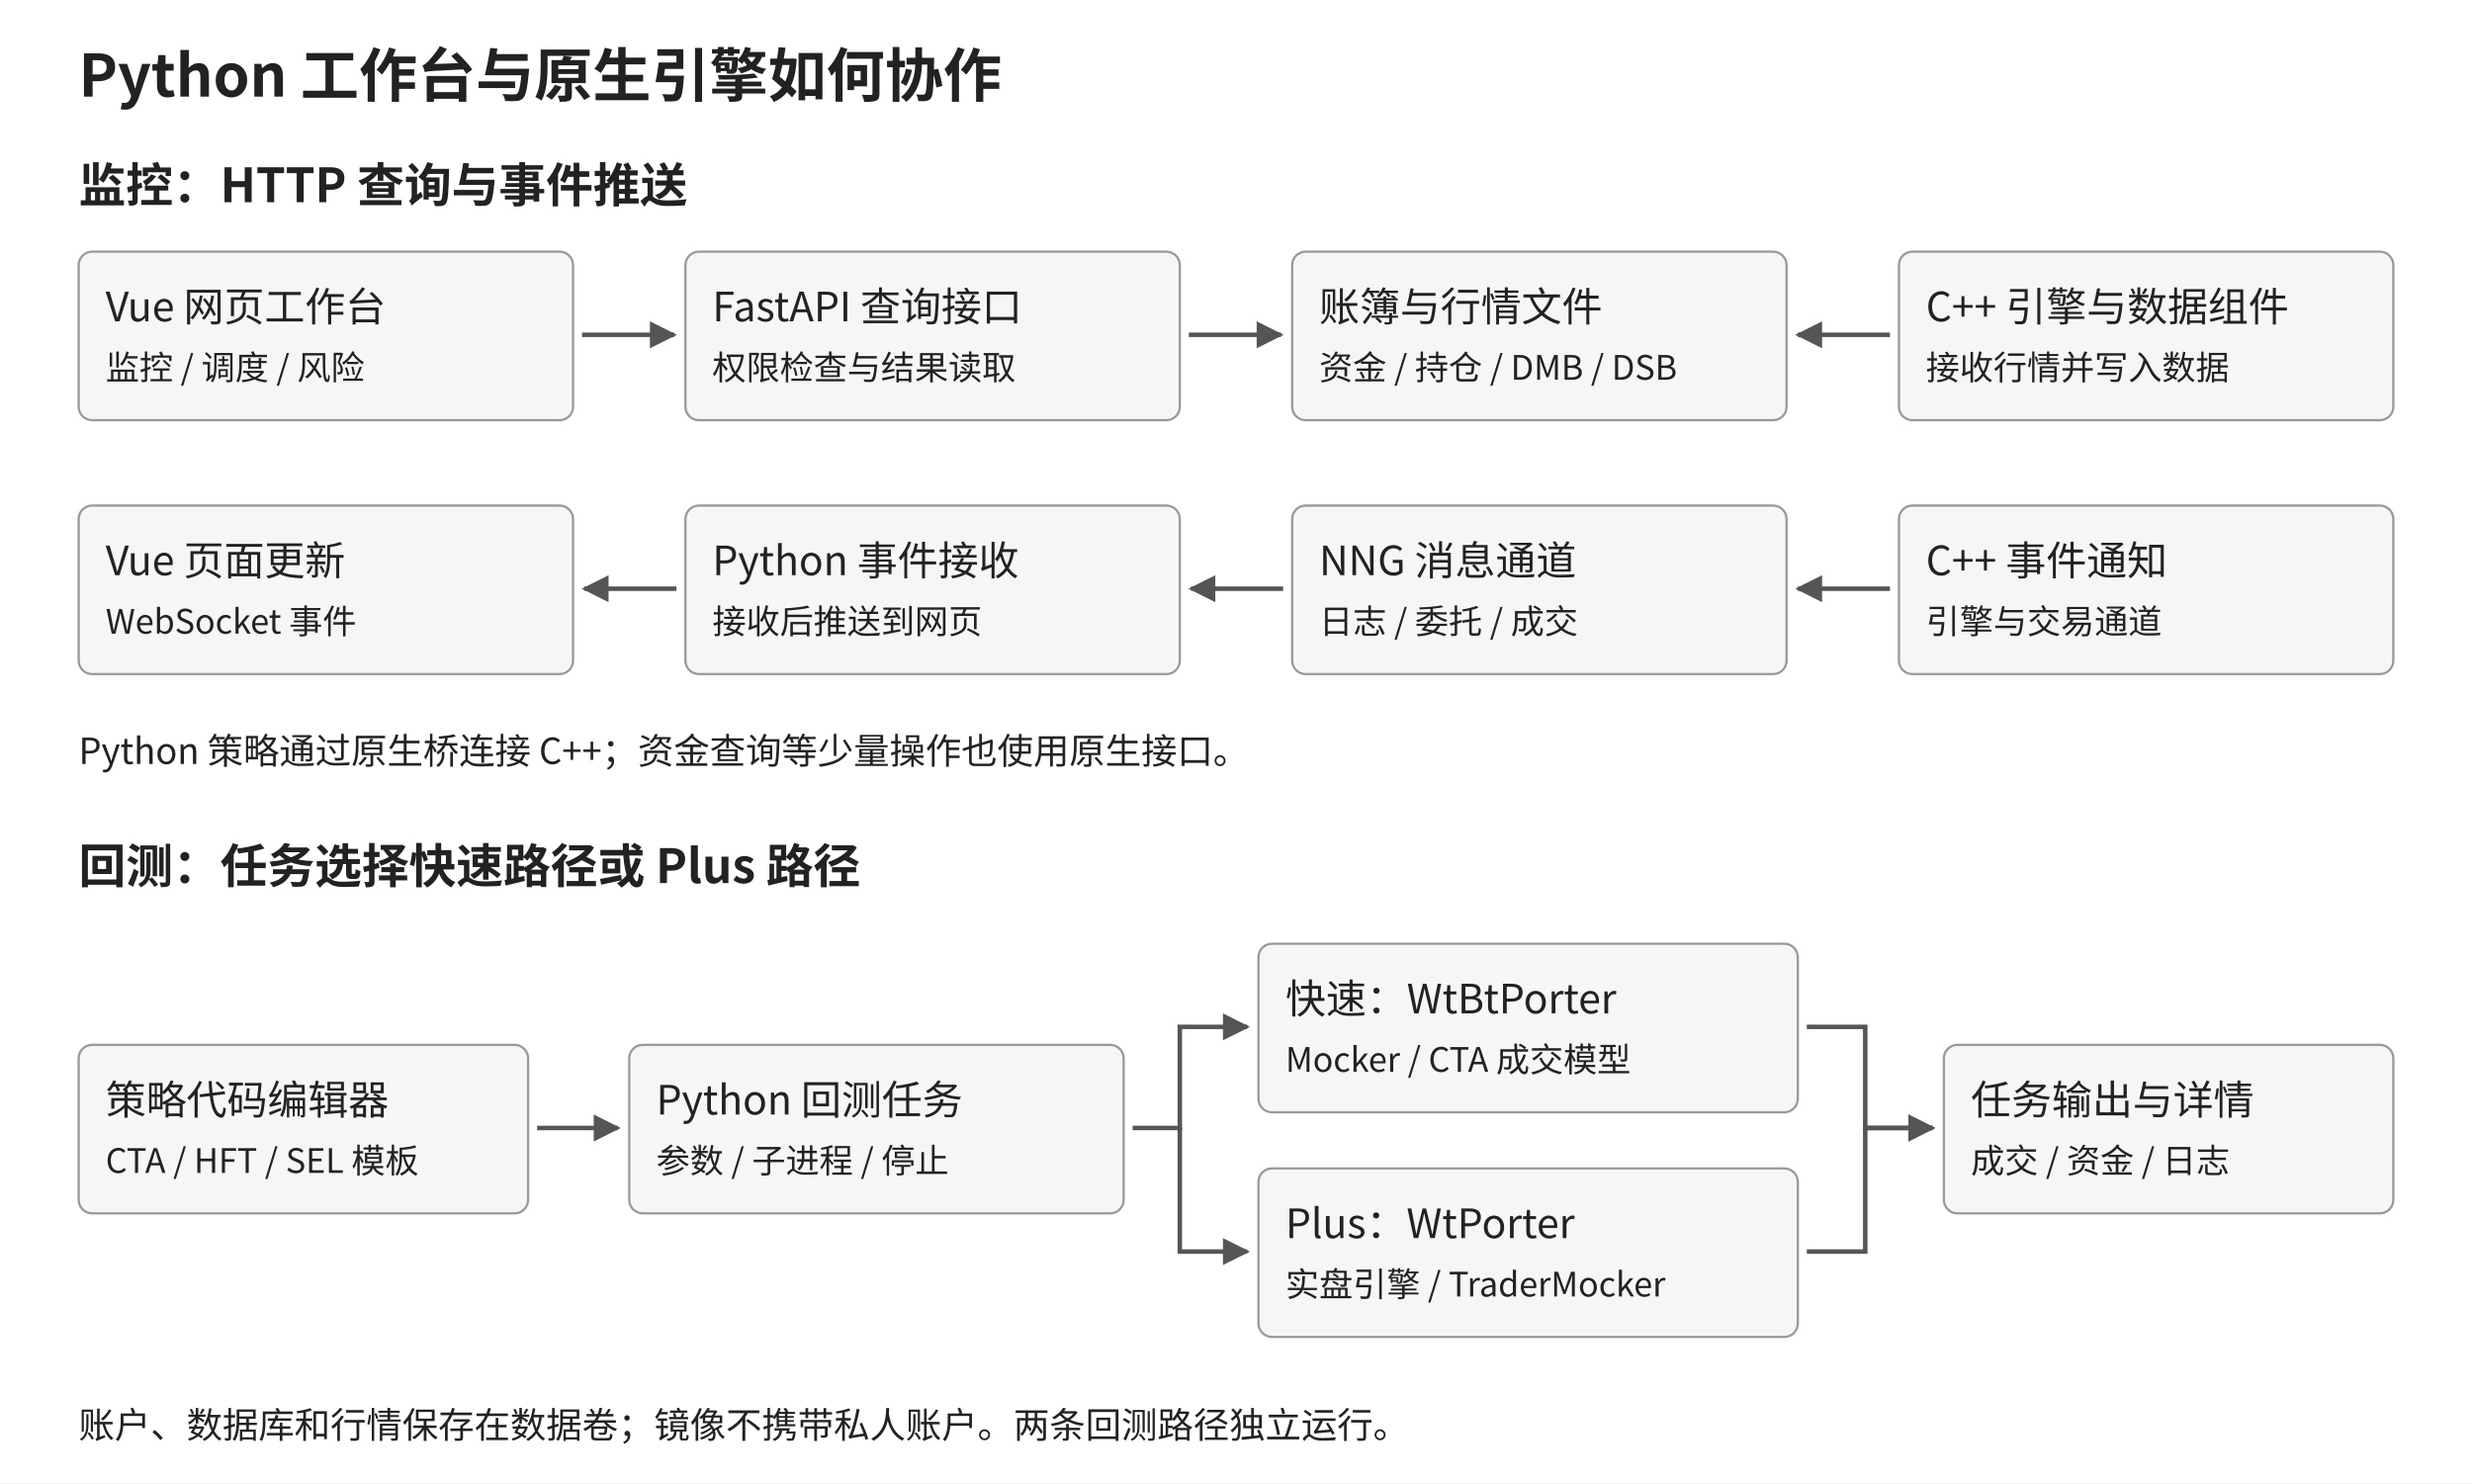
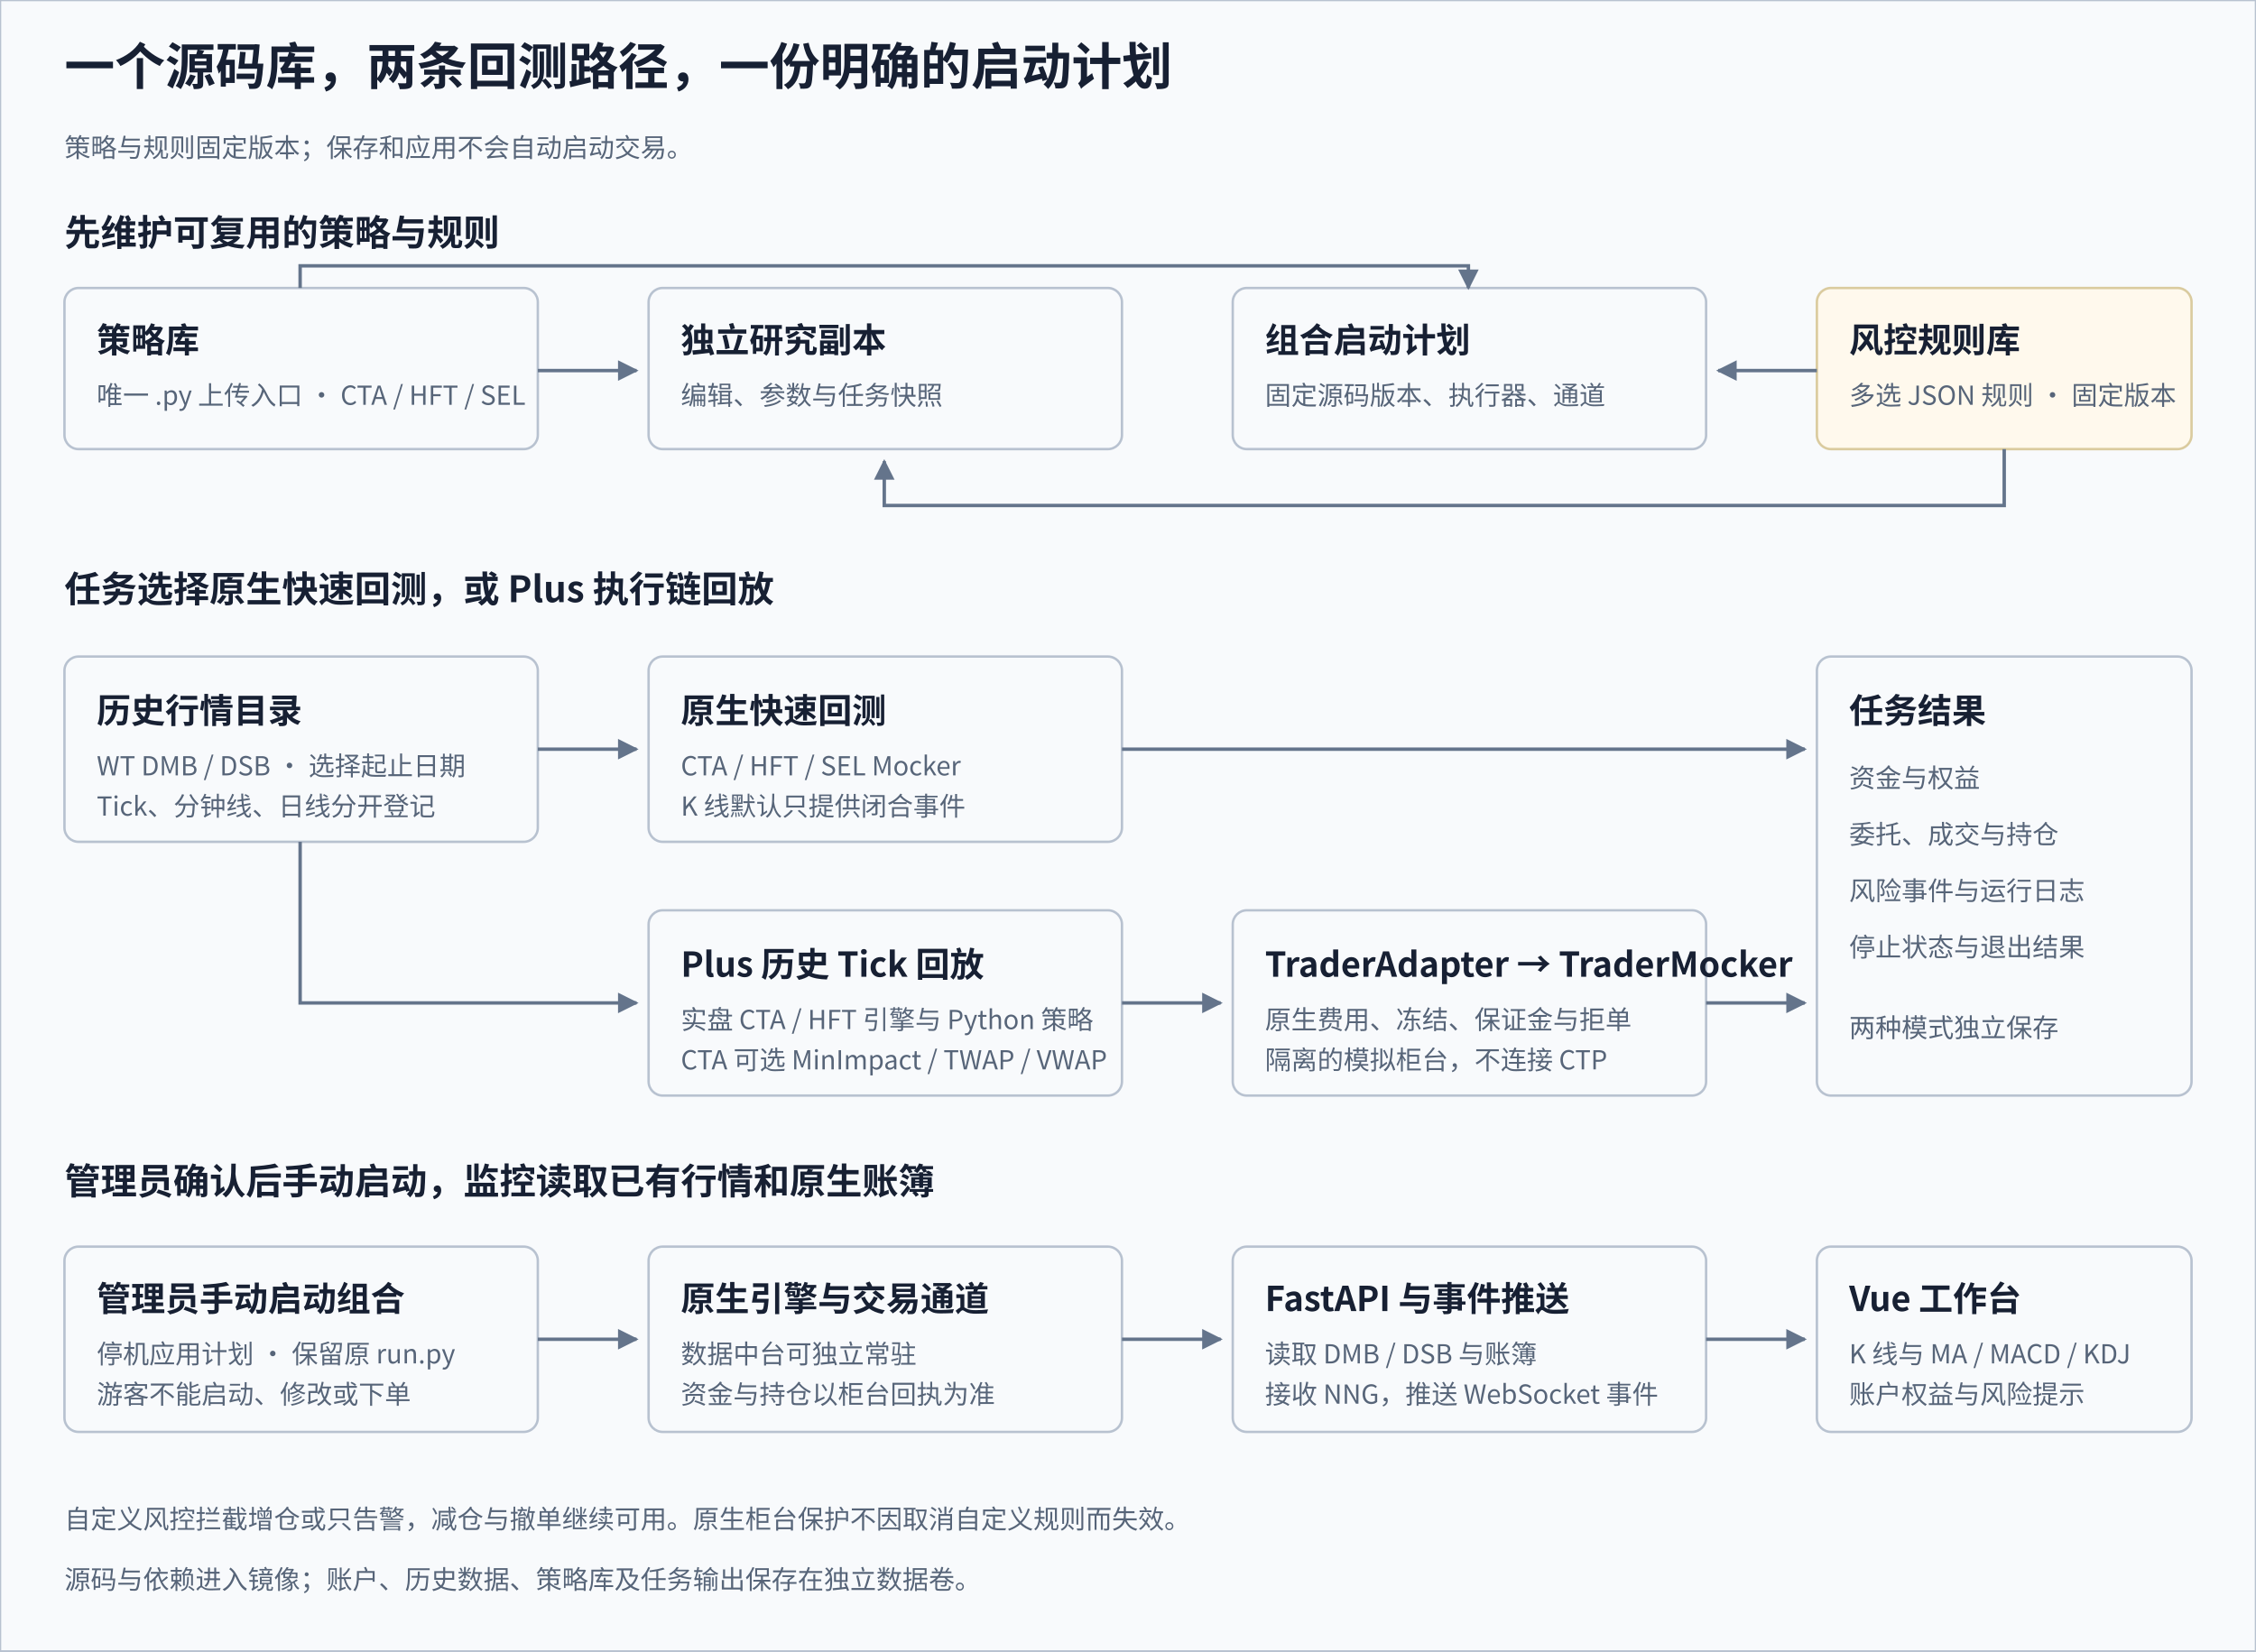
- <svg xmlns="http://www.w3.org/2000/svg" width="1100" height="660" viewBox="0 0 1100 660" role="img">
-   <rect width="1100" height="660" fill="white" />
+ <svg xmlns="http://www.w3.org/2000/svg" width="1120" height="820" viewBox="0 0 1120 820" role="img" aria-labelledby="title desc">
  <defs>
    <marker id="arrow" viewBox="0 0 10 10" refX="9" refY="5" markerWidth="6" markerHeight="6" orient="auto">
-       <path d="M0 0 10 5 0 10Z" fill="#555" />
+       <path d="M0 0 10 5 0 10Z" fill="#64748b" />
    </marker>
  </defs>
-   <text x="35" y="43" font-family="Microsoft YaHei,Noto Sans CJK SC,Arial,sans-serif" font-size="26" font-weight="600" fill="#222">Python 工作台与原生引擎如何协作</text>
-   <text x="35" y="90" font-family="Microsoft YaHei,Noto Sans CJK SC,Arial,sans-serif" font-size="21" font-weight="600" fill="#222">监控：HTTP 查询与事件推送</text>
-   <rect x="35" y="112" width="220" height="75" rx="6" fill="#f6f6f6" stroke="#999" />
-   <text x="47" y="143" font-family="Microsoft YaHei,Noto Sans CJK SC,Arial,sans-serif" font-size="18" font-weight="400" fill="#222">Vue 网页工作台</text>
-   <text x="47" y="169" font-family="Microsoft YaHei,Noto Sans CJK SC,Arial,sans-serif" font-size="15" font-weight="400" fill="#222">监控 / 调度 / 风险</text>
-   <rect x="305" y="112" width="220" height="75" rx="6" fill="#f6f6f6" stroke="#999" />
-   <text x="317" y="143" font-family="Microsoft YaHei,Noto Sans CJK SC,Arial,sans-serif" font-size="18" font-weight="400" fill="#222">FastAPI 查询接口</text>
-   <text x="317" y="169" font-family="Microsoft YaHei,Noto Sans CJK SC,Arial,sans-serif" font-size="15" font-weight="400" fill="#222">权限检查与结果读取</text>
-   <rect x="575" y="112" width="220" height="75" rx="6" fill="#f6f6f6" stroke="#999" />
-   <text x="587" y="143" font-family="Microsoft YaHei,Noto Sans CJK SC,Arial,sans-serif" font-size="18" font-weight="400" fill="#222">账簿与行情文件</text>
-   <text x="587" y="169" font-family="Microsoft YaHei,Noto Sans CJK SC,Arial,sans-serif" font-size="15" font-weight="400" fill="#222">资金 / 持仓 / DMB / DSB</text>
-   <rect x="845" y="112" width="220" height="75" rx="6" fill="#f6f6f6" stroke="#999" />
-   <text x="857" y="143" font-family="Microsoft YaHei,Noto Sans CJK SC,Arial,sans-serif" font-size="18" font-weight="400" fill="#222">C++ 引擎与数据组件</text>
-   <text x="857" y="169" font-family="Microsoft YaHei,Noto Sans CJK SC,Arial,sans-serif" font-size="15" font-weight="400" fill="#222">接收行情并写入数据</text>
-   <path d="M259 149H300" stroke="#555" stroke-width="2" fill="none" marker-end="url(#arrow)" />
-   <path d="M529 149H570" stroke="#555" stroke-width="2" fill="none" marker-end="url(#arrow)" />
-   <path d="M841 149H800" stroke="#555" stroke-width="2" fill="none" marker-end="url(#arrow)" />
-   <rect x="35" y="225" width="220" height="75" rx="6" fill="#f6f6f6" stroke="#999" />
-   <text x="47" y="256" font-family="Microsoft YaHei,Noto Sans CJK SC,Arial,sans-serif" font-size="18" font-weight="400" fill="#222">Vue 页面更新</text>
-   <text x="47" y="282" font-family="Microsoft YaHei,Noto Sans CJK SC,Arial,sans-serif" font-size="15" font-weight="400" fill="#222">WebSocket 事件</text>
-   <rect x="305" y="225" width="220" height="75" rx="6" fill="#f6f6f6" stroke="#999" />
-   <text x="317" y="256" font-family="Microsoft YaHei,Noto Sans CJK SC,Arial,sans-serif" font-size="18" font-weight="400" fill="#222">Python 事件接收</text>
-   <text x="317" y="282" font-family="Microsoft YaHei,Noto Sans CJK SC,Arial,sans-serif" font-size="15" font-weight="400" fill="#222">接收后推送到网页</text>
-   <rect x="575" y="225" width="220" height="75" rx="6" fill="#f6f6f6" stroke="#999" />
-   <text x="587" y="256" font-family="Microsoft YaHei,Noto Sans CJK SC,Arial,sans-serif" font-size="18" font-weight="400" fill="#222">NNG 消息通道</text>
-   <text x="587" y="282" font-family="Microsoft YaHei,Noto Sans CJK SC,Arial,sans-serif" font-size="15" font-weight="400" fill="#222">日志 / 委托 / 成交</text>
-   <rect x="845" y="225" width="220" height="75" rx="6" fill="#f6f6f6" stroke="#999" />
-   <text x="857" y="256" font-family="Microsoft YaHei,Noto Sans CJK SC,Arial,sans-serif" font-size="18" font-weight="400" fill="#222">C++ 事件通知</text>
-   <text x="857" y="282" font-family="Microsoft YaHei,Noto Sans CJK SC,Arial,sans-serif" font-size="15" font-weight="400" fill="#222">引擎与交易通道</text>
-   <path d="M841 262H800" stroke="#555" stroke-width="2" fill="none" marker-end="url(#arrow)" />
-   <path d="M571 262H530" stroke="#555" stroke-width="2" fill="none" marker-end="url(#arrow)" />
-   <path d="M301 262H260" stroke="#555" stroke-width="2" fill="none" marker-end="url(#arrow)" />
-   <text x="35" y="340" font-family="Microsoft YaHei,Noto Sans CJK SC,Arial,sans-serif" font-size="16" font-weight="400" fill="#222">Python 策略通过原生桥连接 C++；资金查询等少量操作也使用原生接口。</text>
-   <text x="35" y="393" font-family="Microsoft YaHei,Noto Sans CJK SC,Arial,sans-serif" font-size="21" font-weight="600" fill="#222">回测：任务选择快速路径或 Plus 路径</text>
-   <rect x="35" y="465" width="200" height="75" rx="6" fill="#f6f6f6" stroke="#999" />
-   <text x="47" y="496" font-family="Microsoft YaHei,Noto Sans CJK SC,Arial,sans-serif" font-size="18" font-weight="400" fill="#222">策略代码编辑器</text>
-   <text x="47" y="522" font-family="Microsoft YaHei,Noto Sans CJK SC,Arial,sans-serif" font-size="15" font-weight="400" fill="#222">CTA / HFT / SEL 模板</text>
-   <rect x="280" y="465" width="220" height="75" rx="6" fill="#f6f6f6" stroke="#999" />
-   <text x="292" y="496" font-family="Microsoft YaHei,Noto Sans CJK SC,Arial,sans-serif" font-size="18" font-weight="400" fill="#222">Python 回测任务</text>
-   <text x="292" y="522" font-family="Microsoft YaHei,Noto Sans CJK SC,Arial,sans-serif" font-size="15" font-weight="400" fill="#222">参数 / 子进程 / 停止</text>
-   <rect x="560" y="420" width="240" height="75" rx="6" fill="#f6f6f6" stroke="#999" />
-   <text x="572" y="451" font-family="Microsoft YaHei,Noto Sans CJK SC,Arial,sans-serif" font-size="18" font-weight="400" fill="#222">快速：WtBtPorter</text>
-   <text x="572" y="477" font-family="Microsoft YaHei,Noto Sans CJK SC,Arial,sans-serif" font-size="15" font-weight="400" fill="#222">Mocker / CTA 成交模型</text>
-   <rect x="560" y="520" width="240" height="75" rx="6" fill="#f6f6f6" stroke="#999" />
-   <text x="572" y="551" font-family="Microsoft YaHei,Noto Sans CJK SC,Arial,sans-serif" font-size="18" font-weight="400" fill="#222">Plus：WtPorter</text>
-   <text x="572" y="577" font-family="Microsoft YaHei,Noto Sans CJK SC,Arial,sans-serif" font-size="15" font-weight="400" fill="#222">实盘引擎 / TraderMocker</text>
-   <rect x="865" y="465" width="200" height="75" rx="6" fill="#f6f6f6" stroke="#999" />
-   <text x="877" y="496" font-family="Microsoft YaHei,Noto Sans CJK SC,Arial,sans-serif" font-size="18" font-weight="400" fill="#222">任务输出与详情</text>
-   <text x="877" y="522" font-family="Microsoft YaHei,Noto Sans CJK SC,Arial,sans-serif" font-size="15" font-weight="400" fill="#222">成交 / 资金 / 日志</text>
-   <path d="M239 502H275" stroke="#555" stroke-width="2" fill="none" marker-end="url(#arrow)" />
-   <path d="M504 502H525V457H555" stroke="#555" stroke-width="2" fill="none" marker-end="url(#arrow)" />
-   <path d="M525 502V557H555" stroke="#555" stroke-width="2" fill="none" marker-end="url(#arrow)" />
-   <path d="M804 457H830V502H860" stroke="#555" stroke-width="2" fill="none" marker-end="url(#arrow)" />
-   <path d="M804 557H830V502H860" stroke="#555" stroke-width="2" fill="none" marker-end="url(#arrow)" />
-   <text x="35" y="640" font-family="Microsoft YaHei,Noto Sans CJK SC,Arial,sans-serif" font-size="16" font-weight="400" fill="#222">账户、数据库和行情保存在数据卷；镜像不携带私人账户。两条回测路径独立运行。</text>
+   <style>text{font-family:"Microsoft YaHei","Noto Sans CJK SC",Arial,sans-serif;fill:#172033}rect{fill:#f8fafc;stroke:#b8c2d0;stroke-width:1.2}.title{font-size:25px;font-weight:600}.section{font-size:18px;font-weight:600}.name{font-size:17px;font-weight:550}.note{font-size:13px;fill:#576579}.flow{fill:none;stroke:#64748b;stroke-width:1.7;marker-end:url(#arrow)}.rule{fill:#fff9ed;stroke:#dacb9f}</style>
+   <rect width="1120" height="820" fill="white" stroke="none" />
+   <text x="32" y="42" class="title">一个源码库，两条回测路径，一份明确的启动计划</text>
+   <text x="32" y="78" class="note">策略与规则固定版本；保存和应用不会自动启动交易。</text>
+   <text x="32" y="122" class="section">先维护可复用的策略与规则</text>
+   <rect x="32" y="143" width="235" height="80" rx="7" />
+   <text x="48" y="175" class="name">策略库</text>
+   <text x="48" y="201" class="note">唯一 .py 上传入口 · CTA / HFT / SEL</text>
+   <rect x="322" y="143" width="235" height="80" rx="7" />
+   <text x="338" y="175" class="name">独立研究副本</text>
+   <text x="338" y="201" class="note">编辑、参数与任务快照</text>
+   <rect x="612" y="143" width="235" height="80" rx="7" />
+   <text x="628" y="175" class="name">组合启动计划</text>
+   <text x="628" y="201" class="note">固定源码版本、执行器、通道</text>
+   <rect x="902" y="143" width="186" height="80" rx="7" class="rule" />
+   <text x="918" y="175" class="name">风控规则库</text>
+   <text x="918" y="201" class="note">多选 JSON 规则 · 固定版本</text>
+   <path d="M267 184H316" class="flow" />
+   <path d="M149 143V132H729V143" class="flow" />
+   <path d="M902 184H853" class="flow" />
+   <path d="M995 223V251H439V229" class="flow" />
+   <text x="32" y="299" class="section">任务选择原生快速回测，或 Plus 执行链回放</text>
+   <rect x="32" y="326" width="235" height="92" rx="7" />
+   <text x="48" y="359" class="name">历史行情目录</text>
+   <text x="48" y="385" class="note">WT DMB / DSB · 选择起止日期</text>
+   <text x="48" y="405" class="note">Tick、分钟线、日线分开登记</text>
+   <rect x="322" y="326" width="235" height="92" rx="7" />
+   <text x="338" y="359" class="name">原生快速回测</text>
+   <text x="338" y="385" class="note">CTA / HFT / SEL Mocker</text>
+   <text x="338" y="405" class="note">K 线默认只提供闭合事件</text>
+   <rect x="322" y="452" width="235" height="92" rx="7" />
+   <text x="338" y="485" class="name">Plus 历史 Tick 回放</text>
+   <text x="338" y="511" class="note">实盘 CTA / HFT 引擎与 Python 策略</text>
+   <text x="338" y="531" class="note">CTA 可选 MinImpact / TWAP / VWAP</text>
+   <rect x="612" y="452" width="235" height="92" rx="7" />
+   <text x="628" y="485" class="name">TraderAdapter → TraderMocker</text>
+   <text x="628" y="511" class="note">原生费用、冻结、保证金与拒单</text>
+   <text x="628" y="531" class="note">隔离的模拟柜台，不连接 CTP</text>
+   <rect x="902" y="326" width="186" height="218" rx="7" />
+   <text x="918" y="359" class="name">任务结果</text>
+   <text x="918" y="391" class="note">资金与权益</text>
+   <text x="918" y="419" class="note">委托、成交与持仓</text>
+   <text x="918" y="447" class="note">风险事件与运行日志</text>
+   <text x="918" y="475" class="note">停止状态与退出结果</text>
+   <text x="918" y="515" class="note">两种模式独立保存</text>
+   <path d="M267 372H316" class="flow" />
+   <path d="M149 418V498H316" class="flow" />
+   <path d="M557 498H606" class="flow" />
+   <path d="M557 372H896" class="flow" />
+   <path d="M847 498H896" class="flow" />
+   <text x="32" y="593" class="section">管理员确认后手动启动，监控读取已有行情和原生账簿</text>
+   <rect x="32" y="619" width="235" height="92" rx="7" />
+   <text x="48" y="651" class="name">管理员手动启动组合</text>
+   <text x="48" y="677" class="note">停机应用计划 · 保留原 run.py</text>
+   <text x="48" y="697" class="note">游客不能启动、修改或下单</text>
+   <rect x="322" y="619" width="235" height="92" rx="7" />
+   <text x="338" y="651" class="name">原生引擎与交易通道</text>
+   <text x="338" y="677" class="note">数据中台可独立常驻</text>
+   <text x="338" y="697" class="note">资金与持仓以柜台回执为准</text>
+   <rect x="612" y="619" width="235" height="92" rx="7" />
+   <text x="628" y="651" class="name">FastAPI 与事件推送</text>
+   <text x="628" y="677" class="note">读取 DMB / DSB 与账簿</text>
+   <text x="628" y="697" class="note">接收 NNG，推送 WebSocket 事件</text>
+   <rect x="902" y="619" width="186" height="92" rx="7" />
+   <text x="918" y="651" class="name">Vue 工作台</text>
+   <text x="918" y="677" class="note">K 线与 MA / MACD / KDJ</text>
+   <text x="918" y="697" class="note">账户权益与风险提示</text>
+   <path d="M267 665H316" class="flow" />
+   <path d="M557 665H606" class="flow" />
+   <path d="M847 665H896" class="flow" />
+   <text x="32" y="759" class="note">自定义风控拦截增仓或只告警，减仓与撤单继续可用。原生柜台保护不因取消自定义规则而失效。</text>
+   <text x="32" y="789" class="note">源码与依赖进入镜像；账户、历史数据、策略库及任务输出保存在独立数据卷。</text>
</svg>
